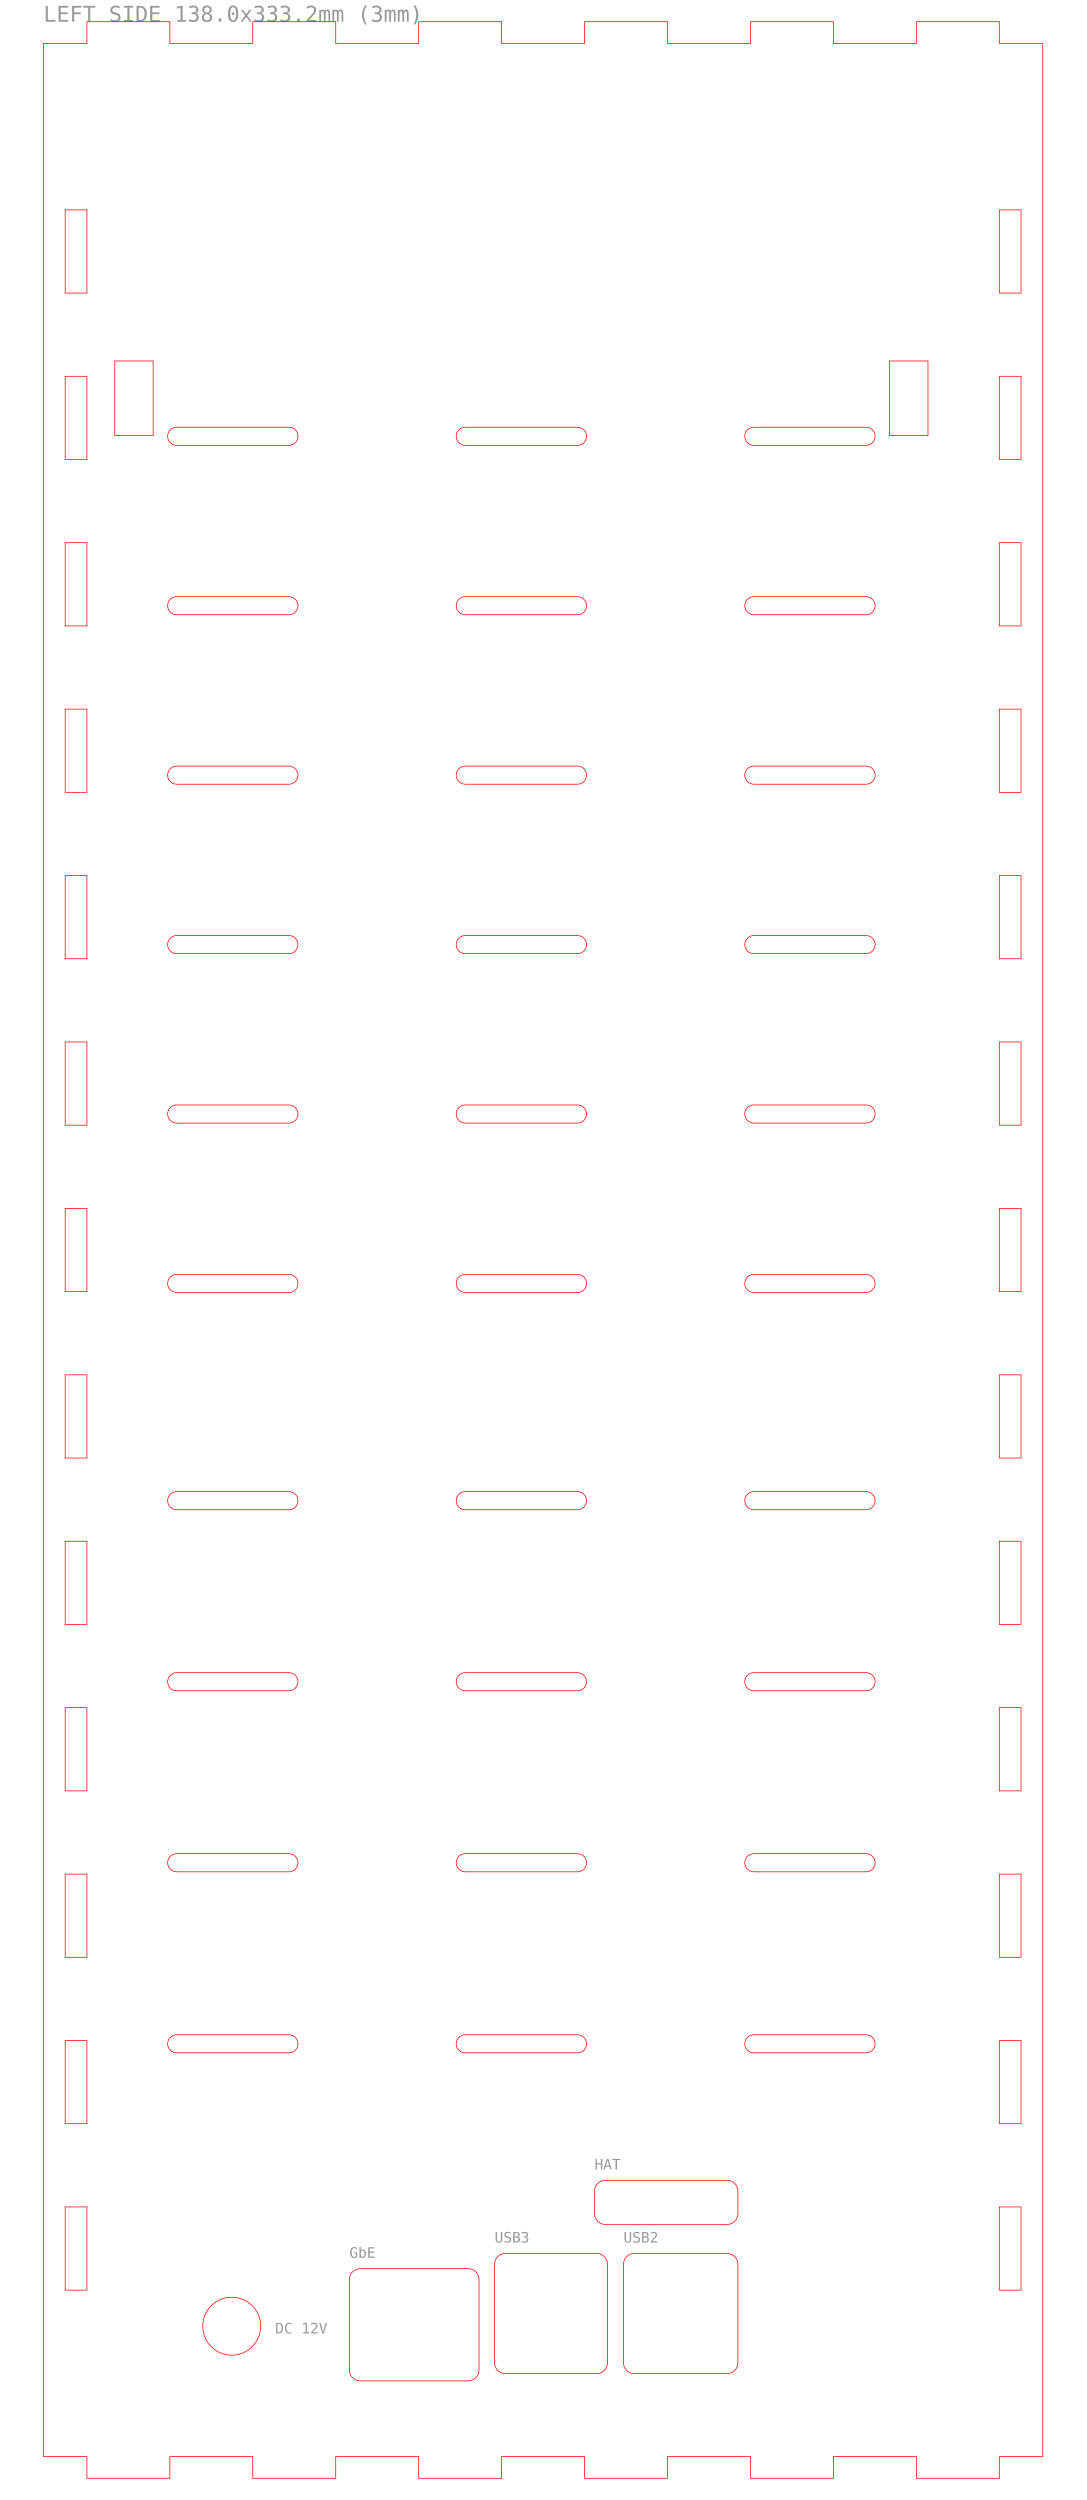
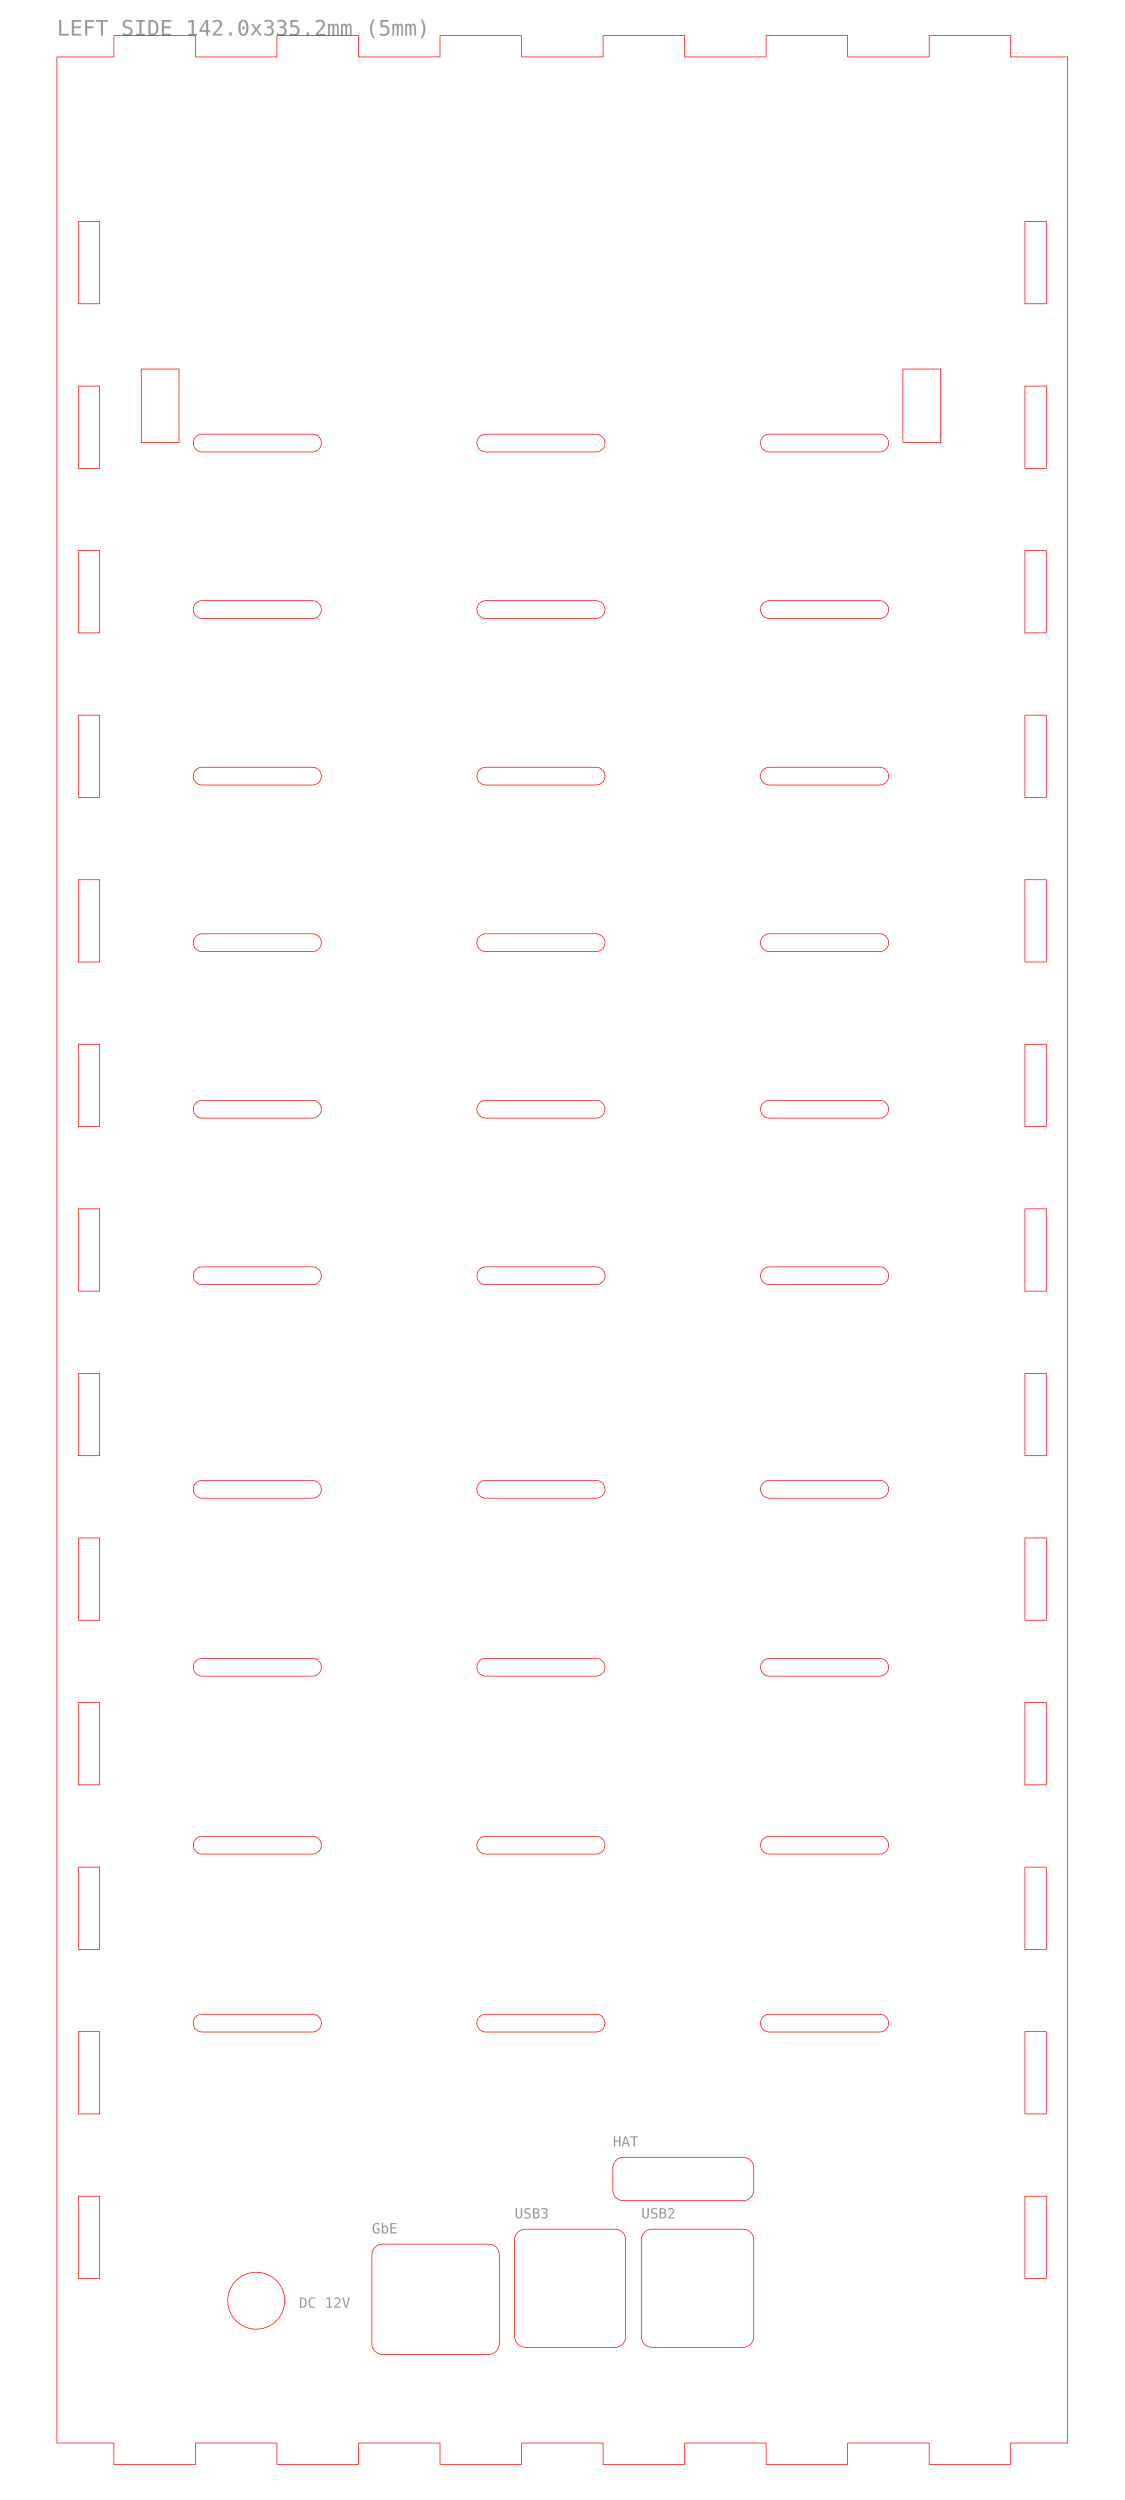
- <svg xmlns="http://www.w3.org/2000/svg" width="150mm" height="345.24mm" viewBox="0 0 150 345.24">
-   <text x="6" y="3" font-size="3" fill="#999" font-family="monospace">LEFT SIDE 138.0x333.2mm (3mm)</text>
-   <path d="M 6,6 L 12,6 L 12,3 L 23.455,3 L 23.455,6 L 34.909,6 L 34.909,3 L 46.364,3 L 46.364,6 L 57.818,6 L 57.818,3 L 69.273,3 L 69.273,6 L 80.727,6 L 80.727,3 L 92.182,3 L 92.182,6 L 103.636,6 L 103.636,3 L 115.091,3 L 115.091,6 L 126.545,6 L 126.545,3 L 138,3 L 138,6 L 144,6 L 144,339.24 L 138,339.24 L 138,342.24 L 126.545,342.24 L 126.545,339.24 L 115.091,339.24 L 115.091,342.24 L 103.636,342.24 L 103.636,339.24 L 92.182,339.24 L 92.182,342.24 L 80.727,342.24 L 80.727,339.24 L 69.273,339.24 L 69.273,342.24 L 57.818,342.24 L 57.818,339.24 L 46.364,339.24 L 46.364,342.24 L 34.909,342.24 L 34.909,339.24 L 23.455,339.24 L 23.455,342.24 L 12,342.24 L 12,339.24 L 6,339.24 L 6,6 Z" fill="none" stroke="#ff0000" stroke-width="0.1" />
-   <rect x="9" y="28.982" width="3" height="11.491" fill="none" stroke="#ff0000" stroke-width="0.1" />
-   <rect x="9" y="51.964" width="3" height="11.491" fill="none" stroke="#ff0000" stroke-width="0.1" />
-   <rect x="9" y="74.946" width="3" height="11.491" fill="none" stroke="#ff0000" stroke-width="0.1" />
-   <rect x="9" y="97.928" width="3" height="11.491" fill="none" stroke="#ff0000" stroke-width="0.1" />
-   <rect x="9" y="120.91" width="3" height="11.491" fill="none" stroke="#ff0000" stroke-width="0.1" />
-   <rect x="9" y="143.892" width="3" height="11.491" fill="none" stroke="#ff0000" stroke-width="0.1" />
-   <rect x="9" y="166.874" width="3" height="11.491" fill="none" stroke="#ff0000" stroke-width="0.1" />
-   <rect x="9" y="189.857" width="3" height="11.491" fill="none" stroke="#ff0000" stroke-width="0.1" />
-   <rect x="9" y="212.839" width="3" height="11.491" fill="none" stroke="#ff0000" stroke-width="0.1" />
-   <rect x="9" y="235.821" width="3" height="11.491" fill="none" stroke="#ff0000" stroke-width="0.1" />
-   <rect x="9" y="258.803" width="3" height="11.491" fill="none" stroke="#ff0000" stroke-width="0.1" />
-   <rect x="9" y="281.785" width="3" height="11.491" fill="none" stroke="#ff0000" stroke-width="0.1" />
-   <rect x="9" y="304.767" width="3" height="11.491" fill="none" stroke="#ff0000" stroke-width="0.1" />
-   <rect x="138" y="28.982" width="3" height="11.491" fill="none" stroke="#ff0000" stroke-width="0.1" />
-   <rect x="138" y="51.964" width="3" height="11.491" fill="none" stroke="#ff0000" stroke-width="0.1" />
-   <rect x="138" y="74.946" width="3" height="11.491" fill="none" stroke="#ff0000" stroke-width="0.1" />
-   <rect x="138" y="97.928" width="3" height="11.491" fill="none" stroke="#ff0000" stroke-width="0.1" />
-   <rect x="138" y="120.91" width="3" height="11.491" fill="none" stroke="#ff0000" stroke-width="0.1" />
-   <rect x="138" y="143.892" width="3" height="11.491" fill="none" stroke="#ff0000" stroke-width="0.1" />
-   <rect x="138" y="166.874" width="3" height="11.491" fill="none" stroke="#ff0000" stroke-width="0.1" />
-   <rect x="138" y="189.857" width="3" height="11.491" fill="none" stroke="#ff0000" stroke-width="0.1" />
-   <rect x="138" y="212.839" width="3" height="11.491" fill="none" stroke="#ff0000" stroke-width="0.1" />
-   <rect x="138" y="235.821" width="3" height="11.491" fill="none" stroke="#ff0000" stroke-width="0.1" />
-   <rect x="138" y="258.803" width="3" height="11.491" fill="none" stroke="#ff0000" stroke-width="0.1" />
-   <rect x="138" y="281.785" width="3" height="11.491" fill="none" stroke="#ff0000" stroke-width="0.1" />
-   <rect x="138" y="304.767" width="3" height="11.491" fill="none" stroke="#ff0000" stroke-width="0.1" />
-   <rect x="48.25" y="313.29" width="17.9" height="15.5" rx="1.5" ry="1.5" fill="none" stroke="#ff0000" stroke-width="0.1" />
-   <text x="48.25" y="311.79" font-size="2" fill="#999" font-family="monospace">GbE</text>
-   <rect x="68.3" y="311.19" width="15.6" height="16.6" rx="1.5" ry="1.5" fill="none" stroke="#ff0000" stroke-width="0.1" />
-   <text x="68.3" y="309.69" font-size="2" fill="#999" font-family="monospace">USB3</text>
-   <rect x="86.1" y="311.19" width="15.8" height="16.6" rx="1.5" ry="1.5" fill="none" stroke="#ff0000" stroke-width="0.1" />
-   <text x="86.1" y="309.69" font-size="2" fill="#999" font-family="monospace">USB2</text>
-   <rect x="82.1" y="301.09" width="19.8" height="6.1" rx="1.5" ry="1.5" fill="none" stroke="#ff0000" stroke-width="0.1" />
-   <text x="82.1" y="299.59" font-size="2" fill="#999" font-family="monospace">HAT</text>
-   <circle cx="32" cy="321.24" r="4" fill="none" stroke="#ff0000" stroke-width="0.1" />
-   <text x="38" y="322.24" font-size="2" fill="#999" font-family="monospace">DC 12V</text>
-   <rect x="15.85" y="49.85" width="5.3" height="10.3" fill="none" stroke="#ff0000" stroke-width="0.1" />
-   <rect x="122.85" y="49.85" width="5.3" height="10.3" fill="none" stroke="#ff0000" stroke-width="0.1" />
-   <rect x="23.15" y="280.99" width="18" height="2.5" rx="1.25" ry="1.25" fill="none" stroke="#ff0000" stroke-width="0.1" />
-   <rect x="63" y="280.99" width="18" height="2.5" rx="1.25" ry="1.25" fill="none" stroke="#ff0000" stroke-width="0.1" />
-   <rect x="102.85" y="280.99" width="18" height="2.5" rx="1.25" ry="1.25" fill="none" stroke="#ff0000" stroke-width="0.1" />
-   <rect x="23.15" y="255.99" width="18" height="2.5" rx="1.25" ry="1.25" fill="none" stroke="#ff0000" stroke-width="0.1" />
-   <rect x="63" y="255.99" width="18" height="2.5" rx="1.25" ry="1.25" fill="none" stroke="#ff0000" stroke-width="0.1" />
-   <rect x="102.85" y="255.99" width="18" height="2.5" rx="1.25" ry="1.25" fill="none" stroke="#ff0000" stroke-width="0.1" />
-   <rect x="23.15" y="230.99" width="18" height="2.5" rx="1.25" ry="1.25" fill="none" stroke="#ff0000" stroke-width="0.1" />
-   <rect x="63" y="230.99" width="18" height="2.5" rx="1.25" ry="1.25" fill="none" stroke="#ff0000" stroke-width="0.1" />
-   <rect x="102.85" y="230.99" width="18" height="2.5" rx="1.25" ry="1.25" fill="none" stroke="#ff0000" stroke-width="0.1" />
-   <rect x="23.15" y="205.99" width="18" height="2.5" rx="1.25" ry="1.25" fill="none" stroke="#ff0000" stroke-width="0.1" />
-   <rect x="63" y="205.99" width="18" height="2.5" rx="1.25" ry="1.25" fill="none" stroke="#ff0000" stroke-width="0.1" />
-   <rect x="102.85" y="205.99" width="18" height="2.5" rx="1.25" ry="1.25" fill="none" stroke="#ff0000" stroke-width="0.1" />
-   <rect x="23.15" y="175.99" width="18" height="2.5" rx="1.25" ry="1.25" fill="none" stroke="#ff0000" stroke-width="0.1" />
-   <rect x="63" y="175.99" width="18" height="2.5" rx="1.25" ry="1.25" fill="none" stroke="#ff0000" stroke-width="0.1" />
-   <rect x="102.85" y="175.99" width="18" height="2.5" rx="1.25" ry="1.25" fill="none" stroke="#ff0000" stroke-width="0.1" />
-   <rect x="23.15" y="152.592" width="18" height="2.5" rx="1.25" ry="1.25" fill="none" stroke="#ff0000" stroke-width="0.1" />
-   <rect x="63" y="152.592" width="18" height="2.5" rx="1.25" ry="1.25" fill="none" stroke="#ff0000" stroke-width="0.1" />
-   <rect x="102.85" y="152.592" width="18" height="2.5" rx="1.25" ry="1.25" fill="none" stroke="#ff0000" stroke-width="0.1" />
-   <rect x="23.15" y="129.194" width="18" height="2.5" rx="1.25" ry="1.25" fill="none" stroke="#ff0000" stroke-width="0.1" />
-   <rect x="63" y="129.194" width="18" height="2.5" rx="1.25" ry="1.25" fill="none" stroke="#ff0000" stroke-width="0.1" />
-   <rect x="102.85" y="129.194" width="18" height="2.5" rx="1.25" ry="1.25" fill="none" stroke="#ff0000" stroke-width="0.1" />
-   <rect x="23.15" y="105.796" width="18" height="2.5" rx="1.25" ry="1.25" fill="none" stroke="#ff0000" stroke-width="0.1" />
-   <rect x="63" y="105.796" width="18" height="2.5" rx="1.25" ry="1.25" fill="none" stroke="#ff0000" stroke-width="0.1" />
-   <rect x="102.85" y="105.796" width="18" height="2.5" rx="1.25" ry="1.25" fill="none" stroke="#ff0000" stroke-width="0.1" />
-   <rect x="23.15" y="82.398" width="18" height="2.5" rx="1.25" ry="1.25" fill="none" stroke="#ff0000" stroke-width="0.1" />
-   <rect x="63" y="82.398" width="18" height="2.5" rx="1.25" ry="1.25" fill="none" stroke="#ff0000" stroke-width="0.1" />
-   <rect x="102.85" y="82.398" width="18" height="2.5" rx="1.25" ry="1.25" fill="none" stroke="#ff0000" stroke-width="0.1" />
-   <rect x="23.15" y="59" width="18" height="2.5" rx="1.25" ry="1.25" fill="none" stroke="#ff0000" stroke-width="0.1" />
-   <rect x="63" y="59" width="18" height="2.5" rx="1.25" ry="1.25" fill="none" stroke="#ff0000" stroke-width="0.1" />
-   <rect x="102.85" y="59" width="18" height="2.5" rx="1.25" ry="1.25" fill="none" stroke="#ff0000" stroke-width="0.1" />
+ <svg xmlns="http://www.w3.org/2000/svg" width="158mm" height="351.24mm" viewBox="0 0 158 351.24">
+   <text x="8" y="5" font-size="3" fill="#999" font-family="monospace">LEFT SIDE 142.0x335.2mm (5mm)</text>
+   <path d="M 8,8 L 16,8 L 16,5 L 27.455,5 L 27.455,8 L 38.909,8 L 38.909,5 L 50.364,5 L 50.364,8 L 61.818,8 L 61.818,5 L 73.273,5 L 73.273,8 L 84.727,8 L 84.727,5 L 96.182,5 L 96.182,8 L 107.636,8 L 107.636,5 L 119.091,5 L 119.091,8 L 130.545,8 L 130.545,5 L 142,5 L 142,8 L 150,8 L 150,343.24 L 142,343.24 L 142,346.24 L 130.545,346.24 L 130.545,343.24 L 119.091,343.24 L 119.091,346.24 L 107.636,346.24 L 107.636,343.24 L 96.182,343.24 L 96.182,346.24 L 84.727,346.24 L 84.727,343.24 L 73.273,343.24 L 73.273,346.24 L 61.818,346.24 L 61.818,343.24 L 50.364,343.24 L 50.364,346.24 L 38.909,346.24 L 38.909,343.24 L 27.455,343.24 L 27.455,346.24 L 16,346.24 L 16,343.24 L 8,343.24 L 8,8 Z" fill="none" stroke="#ff0000" stroke-width="0.1" />
+   <rect x="11" y="31.12" width="3" height="11.56" fill="none" stroke="#ff0000" stroke-width="0.1" />
+   <rect x="11" y="54.24" width="3" height="11.56" fill="none" stroke="#ff0000" stroke-width="0.1" />
+   <rect x="11" y="77.36" width="3" height="11.56" fill="none" stroke="#ff0000" stroke-width="0.1" />
+   <rect x="11" y="100.48" width="3" height="11.56" fill="none" stroke="#ff0000" stroke-width="0.1" />
+   <rect x="11" y="123.6" width="3" height="11.56" fill="none" stroke="#ff0000" stroke-width="0.1" />
+   <rect x="11" y="146.72" width="3" height="11.56" fill="none" stroke="#ff0000" stroke-width="0.1" />
+   <rect x="11" y="169.84" width="3" height="11.56" fill="none" stroke="#ff0000" stroke-width="0.1" />
+   <rect x="11" y="192.96" width="3" height="11.56" fill="none" stroke="#ff0000" stroke-width="0.1" />
+   <rect x="11" y="216.08" width="3" height="11.56" fill="none" stroke="#ff0000" stroke-width="0.1" />
+   <rect x="11" y="239.2" width="3" height="11.56" fill="none" stroke="#ff0000" stroke-width="0.1" />
+   <rect x="11" y="262.32" width="3" height="11.56" fill="none" stroke="#ff0000" stroke-width="0.1" />
+   <rect x="11" y="285.44" width="3" height="11.56" fill="none" stroke="#ff0000" stroke-width="0.1" />
+   <rect x="11" y="308.56" width="3" height="11.56" fill="none" stroke="#ff0000" stroke-width="0.1" />
+   <rect x="144" y="31.12" width="3" height="11.56" fill="none" stroke="#ff0000" stroke-width="0.1" />
+   <rect x="144" y="54.24" width="3" height="11.56" fill="none" stroke="#ff0000" stroke-width="0.1" />
+   <rect x="144" y="77.36" width="3" height="11.56" fill="none" stroke="#ff0000" stroke-width="0.1" />
+   <rect x="144" y="100.48" width="3" height="11.56" fill="none" stroke="#ff0000" stroke-width="0.1" />
+   <rect x="144" y="123.6" width="3" height="11.56" fill="none" stroke="#ff0000" stroke-width="0.1" />
+   <rect x="144" y="146.72" width="3" height="11.56" fill="none" stroke="#ff0000" stroke-width="0.1" />
+   <rect x="144" y="169.84" width="3" height="11.56" fill="none" stroke="#ff0000" stroke-width="0.1" />
+   <rect x="144" y="192.96" width="3" height="11.56" fill="none" stroke="#ff0000" stroke-width="0.1" />
+   <rect x="144" y="216.08" width="3" height="11.56" fill="none" stroke="#ff0000" stroke-width="0.1" />
+   <rect x="144" y="239.2" width="3" height="11.56" fill="none" stroke="#ff0000" stroke-width="0.1" />
+   <rect x="144" y="262.32" width="3" height="11.56" fill="none" stroke="#ff0000" stroke-width="0.1" />
+   <rect x="144" y="285.44" width="3" height="11.56" fill="none" stroke="#ff0000" stroke-width="0.1" />
+   <rect x="144" y="308.56" width="3" height="11.56" fill="none" stroke="#ff0000" stroke-width="0.1" />
+   <rect x="52.25" y="315.29" width="17.9" height="15.5" rx="1.5" ry="1.5" fill="none" stroke="#ff0000" stroke-width="0.1" />
+   <text x="52.25" y="313.79" font-size="2" fill="#999" font-family="monospace">GbE</text>
+   <rect x="72.3" y="313.19" width="15.6" height="16.6" rx="1.5" ry="1.5" fill="none" stroke="#ff0000" stroke-width="0.1" />
+   <text x="72.3" y="311.69" font-size="2" fill="#999" font-family="monospace">USB3</text>
+   <rect x="90.1" y="313.19" width="15.8" height="16.6" rx="1.5" ry="1.5" fill="none" stroke="#ff0000" stroke-width="0.1" />
+   <text x="90.1" y="311.69" font-size="2" fill="#999" font-family="monospace">USB2</text>
+   <rect x="86.1" y="303.09" width="19.8" height="6.1" rx="1.5" ry="1.5" fill="none" stroke="#ff0000" stroke-width="0.1" />
+   <text x="86.1" y="301.59" font-size="2" fill="#999" font-family="monospace">HAT</text>
+   <circle cx="36" cy="323.24" r="4" fill="none" stroke="#ff0000" stroke-width="0.1" />
+   <text x="42" y="324.24" font-size="2" fill="#999" font-family="monospace">DC 12V</text>
+   <rect x="19.85" y="51.85" width="5.3" height="10.3" fill="none" stroke="#ff0000" stroke-width="0.1" />
+   <rect x="126.85" y="51.85" width="5.3" height="10.3" fill="none" stroke="#ff0000" stroke-width="0.1" />
+   <rect x="27.15" y="282.99" width="18" height="2.5" rx="1.25" ry="1.25" fill="none" stroke="#ff0000" stroke-width="0.1" />
+   <rect x="67" y="282.99" width="18" height="2.5" rx="1.25" ry="1.25" fill="none" stroke="#ff0000" stroke-width="0.1" />
+   <rect x="106.85" y="282.99" width="18" height="2.5" rx="1.25" ry="1.25" fill="none" stroke="#ff0000" stroke-width="0.1" />
+   <rect x="27.15" y="257.99" width="18" height="2.5" rx="1.25" ry="1.25" fill="none" stroke="#ff0000" stroke-width="0.1" />
+   <rect x="67" y="257.99" width="18" height="2.5" rx="1.25" ry="1.25" fill="none" stroke="#ff0000" stroke-width="0.1" />
+   <rect x="106.85" y="257.99" width="18" height="2.5" rx="1.25" ry="1.25" fill="none" stroke="#ff0000" stroke-width="0.1" />
+   <rect x="27.15" y="232.99" width="18" height="2.5" rx="1.25" ry="1.25" fill="none" stroke="#ff0000" stroke-width="0.1" />
+   <rect x="67" y="232.99" width="18" height="2.5" rx="1.25" ry="1.25" fill="none" stroke="#ff0000" stroke-width="0.1" />
+   <rect x="106.85" y="232.99" width="18" height="2.5" rx="1.25" ry="1.25" fill="none" stroke="#ff0000" stroke-width="0.1" />
+   <rect x="27.15" y="207.99" width="18" height="2.5" rx="1.25" ry="1.25" fill="none" stroke="#ff0000" stroke-width="0.1" />
+   <rect x="67" y="207.99" width="18" height="2.5" rx="1.25" ry="1.25" fill="none" stroke="#ff0000" stroke-width="0.1" />
+   <rect x="106.85" y="207.99" width="18" height="2.5" rx="1.25" ry="1.25" fill="none" stroke="#ff0000" stroke-width="0.1" />
+   <rect x="27.15" y="177.99" width="18" height="2.5" rx="1.25" ry="1.25" fill="none" stroke="#ff0000" stroke-width="0.1" />
+   <rect x="67" y="177.99" width="18" height="2.5" rx="1.25" ry="1.25" fill="none" stroke="#ff0000" stroke-width="0.1" />
+   <rect x="106.85" y="177.99" width="18" height="2.5" rx="1.25" ry="1.25" fill="none" stroke="#ff0000" stroke-width="0.1" />
+   <rect x="27.15" y="154.592" width="18" height="2.5" rx="1.25" ry="1.25" fill="none" stroke="#ff0000" stroke-width="0.1" />
+   <rect x="67" y="154.592" width="18" height="2.5" rx="1.25" ry="1.25" fill="none" stroke="#ff0000" stroke-width="0.1" />
+   <rect x="106.85" y="154.592" width="18" height="2.5" rx="1.25" ry="1.25" fill="none" stroke="#ff0000" stroke-width="0.1" />
+   <rect x="27.15" y="131.194" width="18" height="2.5" rx="1.25" ry="1.25" fill="none" stroke="#ff0000" stroke-width="0.1" />
+   <rect x="67" y="131.194" width="18" height="2.5" rx="1.25" ry="1.25" fill="none" stroke="#ff0000" stroke-width="0.1" />
+   <rect x="106.85" y="131.194" width="18" height="2.5" rx="1.25" ry="1.25" fill="none" stroke="#ff0000" stroke-width="0.1" />
+   <rect x="27.15" y="107.796" width="18" height="2.5" rx="1.25" ry="1.25" fill="none" stroke="#ff0000" stroke-width="0.1" />
+   <rect x="67" y="107.796" width="18" height="2.5" rx="1.25" ry="1.25" fill="none" stroke="#ff0000" stroke-width="0.1" />
+   <rect x="106.85" y="107.796" width="18" height="2.5" rx="1.25" ry="1.25" fill="none" stroke="#ff0000" stroke-width="0.1" />
+   <rect x="27.15" y="84.398" width="18" height="2.5" rx="1.25" ry="1.25" fill="none" stroke="#ff0000" stroke-width="0.1" />
+   <rect x="67" y="84.398" width="18" height="2.5" rx="1.25" ry="1.25" fill="none" stroke="#ff0000" stroke-width="0.1" />
+   <rect x="106.85" y="84.398" width="18" height="2.5" rx="1.25" ry="1.25" fill="none" stroke="#ff0000" stroke-width="0.1" />
+   <rect x="27.15" y="61" width="18" height="2.5" rx="1.25" ry="1.25" fill="none" stroke="#ff0000" stroke-width="0.1" />
+   <rect x="67" y="61" width="18" height="2.5" rx="1.25" ry="1.25" fill="none" stroke="#ff0000" stroke-width="0.1" />
+   <rect x="106.85" y="61" width="18" height="2.5" rx="1.25" ry="1.25" fill="none" stroke="#ff0000" stroke-width="0.1" />
</svg>
